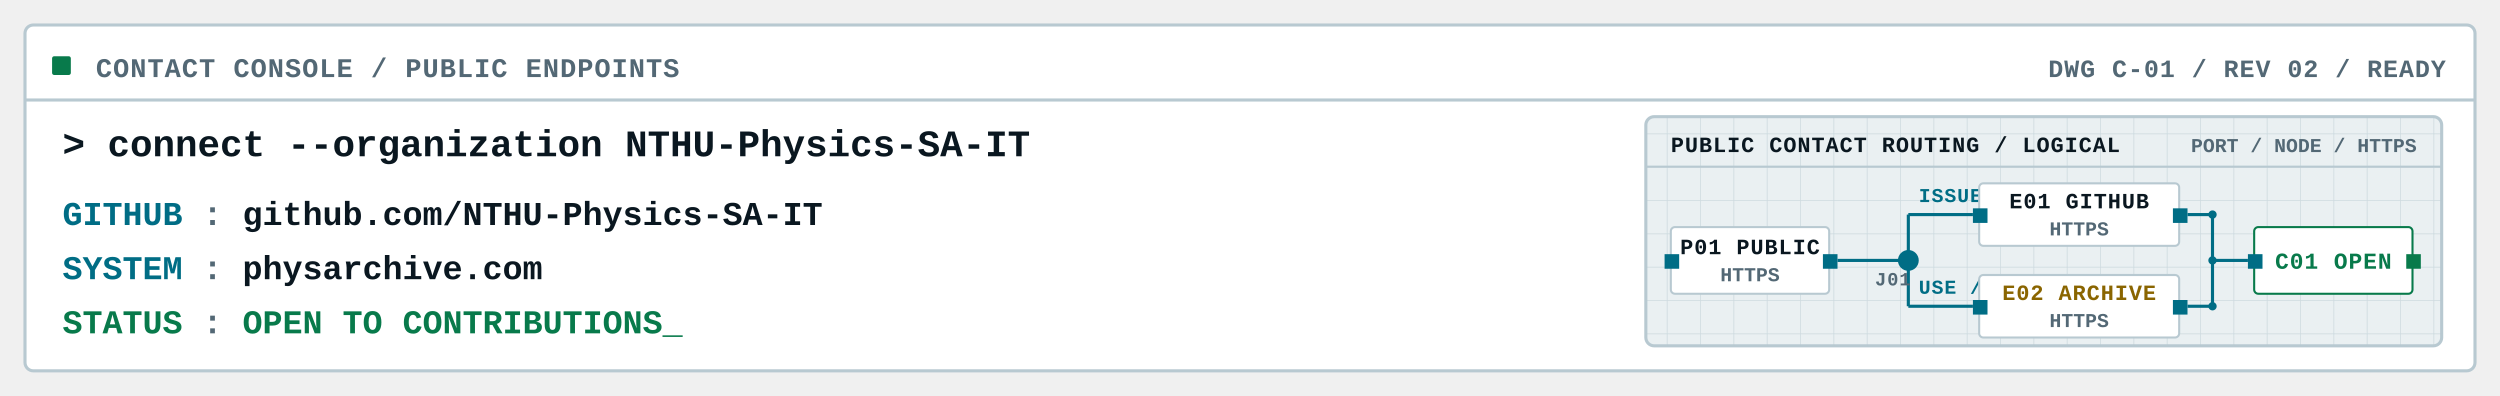
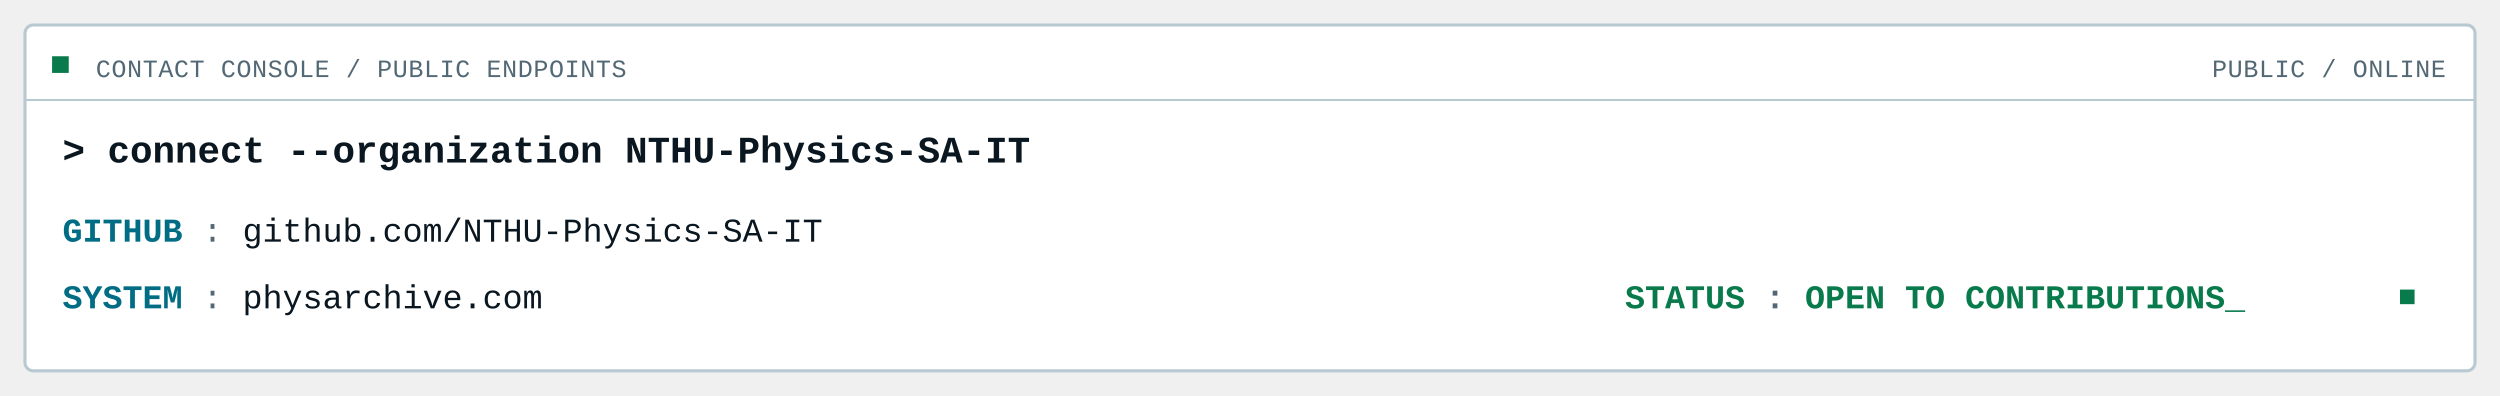
<svg xmlns="http://www.w3.org/2000/svg" viewBox="0 0 1200 190" role="img" aria-labelledby="contact-title contact-desc">
  <defs>
-     <pattern id="contact-grid" width="16" height="16" patternUnits="userSpaceOnUse">
-       <path d="M16 0H0V16" fill="none" stroke="#B8C9D1" stroke-width=".7" opacity=".55" />
-     </pattern>
    <style>
-       .mono {
+       text {
        font-family: "Courier New", Courier, "Liberation Mono", "DejaVu Sans Mono", monospace;
-         font-weight: 700;
+         font-weight: 500;
      }
-       .command { font-weight: 800; }
-       .label { font-weight: 800; letter-spacing: .45px; }
+       .meta { font-size: 12px; font-weight: 500; letter-spacing: .3px; }
+       .command { font-size: 18px; font-weight: 700; }
+       .entry { font-size: 16px; font-weight: 500; }
+       .label { font-weight: 600; }
+       .status { font-weight: 600; }
    </style>
  </defs>
  <rect x="12" y="12" width="1176" height="166" rx="4" fill="#FFFFFF" stroke="#B8C9D1" stroke-width="1.5" />
-   <path d="M12 48H1188" stroke="#B8C9D1" stroke-width="1.5" />
-   <rect x="25" y="27" width="9" height="9" rx="1" fill="#087A4B" />
-   <text x="46" y="37" class="mono label" font-size="13" fill="#536875">CONTACT CONSOLE / PUBLIC ENDPOINTS</text>
-   <text x="1174" y="37" text-anchor="end" class="mono label" font-size="12" fill="#536875">DWG C-01 / REV 02 / READY</text>
+   <path d="M12 48H1188" stroke="#B8C9D1" stroke-width="1" />
+   <rect x="25" y="27" width="8" height="8" fill="#087A4B" />
+   <text x="46" y="37" class="meta" fill="#536875">CONTACT CONSOLE / PUBLIC ENDPOINTS</text>
+   <text x="1174" y="37" text-anchor="end" class="meta" fill="#536875">PUBLIC / ONLINE</text>
  <g aria-label="Public contact information">
-     <text x="30" y="75" class="mono command" font-size="18" fill="#0A1720">&gt; connect --organization NTHU-Physics-SA-IT</text>
-     <text x="30" y="108" class="mono" font-size="16" fill="#0A1720">
-       <tspan fill="#006D85">GITHUB</tspan>
+     <text x="30" y="78" class="command" fill="#0A1720">&gt; connect --organization NTHU-Physics-SA-IT</text>
+     <text x="30" y="116" class="entry" fill="#0A1720">
+       <tspan class="label" fill="#006D85">GITHUB</tspan>
      <tspan fill="#536875"> : </tspan>
      <tspan>github.com/NTHU-Physics-SA-IT</tspan>
    </text>
-     <text x="30" y="134" class="mono" font-size="16" fill="#0A1720">
-       <tspan fill="#006D85">SYSTEM</tspan>
+     <text x="30" y="148" class="entry" fill="#0A1720">
+       <tspan class="label" fill="#006D85">SYSTEM</tspan>
      <tspan fill="#536875"> : </tspan>
      <tspan>physarchive.com</tspan>
    </text>
-     <text x="30" y="160" class="mono" font-size="16" fill="#087A4B">
+     <text x="780" y="148" class="entry status" fill="#087A4B">
      <tspan>STATUS</tspan>
      <tspan fill="#536875"> : </tspan>
      <tspan>OPEN TO CONTRIBUTIONS_</tspan>
    </text>
-   </g>
-   <g aria-label="Public contact routing schematic">
-     <rect x="790" y="56" width="382" height="110" rx="4" fill="#EAF0F2" stroke="#B8C9D1" stroke-width="1.5" />
-     <rect x="790" y="56" width="382" height="110" rx="4" fill="url(#contact-grid)" />
-     <path d="M790 80H1172" stroke="#B8C9D1" stroke-width="1" />
-     <text x="802" y="73" class="mono label" font-size="10.5" fill="#0A1720">PUBLIC CONTACT ROUTING / LOGICAL</text>
-     <text x="1160" y="73" text-anchor="end" class="mono" font-size="9.5" fill="#536875">PORT / NODE / HTTPS</text>
-     <path d="M882 125H916M916 103V147M916 103H947M916 147H947M1050 103H1062V125H1079M1050 147H1062V125" fill="none" stroke="#006D85" stroke-width="1.5" />
-     <circle cx="916" cy="125" r="5" fill="#006D85" />
-     <circle cx="1062" cy="125" r="2" fill="#006D85" />
-     <circle cx="1062" cy="103" r="2" fill="#006D85" />
-     <circle cx="1062" cy="147" r="2" fill="#006D85" />
-     <text x="900" y="137" class="mono label" font-size="9" fill="#536875">J01</text>
-     <text x="921" y="97" class="mono label" font-size="9.5" fill="#006D85">ISSUE / PR</text>
-     <text x="921" y="141" class="mono label" font-size="9.5" fill="#006D85">USE / FEEDBACK</text>
-     <rect x="802" y="109" width="76" height="32" rx="2" fill="#FFFFFF" stroke="#B8C9D1" />
-     <rect x="799" y="122" width="7" height="7" fill="#006D85" />
-     <rect x="875" y="122" width="7" height="7" fill="#006D85" />
-     <text x="840" y="122" text-anchor="middle" class="mono label" font-size="10.5" fill="#0A1720">P01 PUBLIC</text>
-     <text x="840" y="135" text-anchor="middle" class="mono" font-size="9.5" fill="#536875">HTTPS</text>
-     <rect x="950" y="88" width="96" height="30" rx="2" fill="#FFFFFF" stroke="#B8C9D1" />
-     <rect x="947" y="100" width="7" height="7" fill="#006D85" />
-     <rect x="1043" y="100" width="7" height="7" fill="#006D85" />
-     <text x="998" y="100" text-anchor="middle" class="mono label" font-size="10.5" fill="#0A1720">E01 GITHUB</text>
-     <text x="998" y="113" text-anchor="middle" class="mono" font-size="9.5" fill="#536875">HTTPS</text>
-     <rect x="950" y="132" width="96" height="30" rx="2" fill="#FFFFFF" stroke="#B8C9D1" />
-     <rect x="947" y="144" width="7" height="7" fill="#006D85" />
-     <rect x="1043" y="144" width="7" height="7" fill="#006D85" />
-     <text x="998" y="144" text-anchor="middle" class="mono label" font-size="10.5" fill="#8A6500">E02 ARCHIVE</text>
-     <text x="998" y="157" text-anchor="middle" class="mono" font-size="9.5" fill="#536875">HTTPS</text>
-     <rect x="1082" y="109" width="76" height="32" rx="2" fill="#FFFFFF" stroke="#087A4B" />
-     <rect x="1079" y="122" width="7" height="7" fill="#006D85" />
-     <rect x="1155" y="122" width="7" height="7" fill="#087A4B" />
-     <text x="1120" y="129" text-anchor="middle" class="mono label" font-size="11" fill="#087A4B">C01 OPEN</text>
+     <rect x="1152" y="139" width="7" height="7" fill="#087A4B" />
  </g>
</svg>
